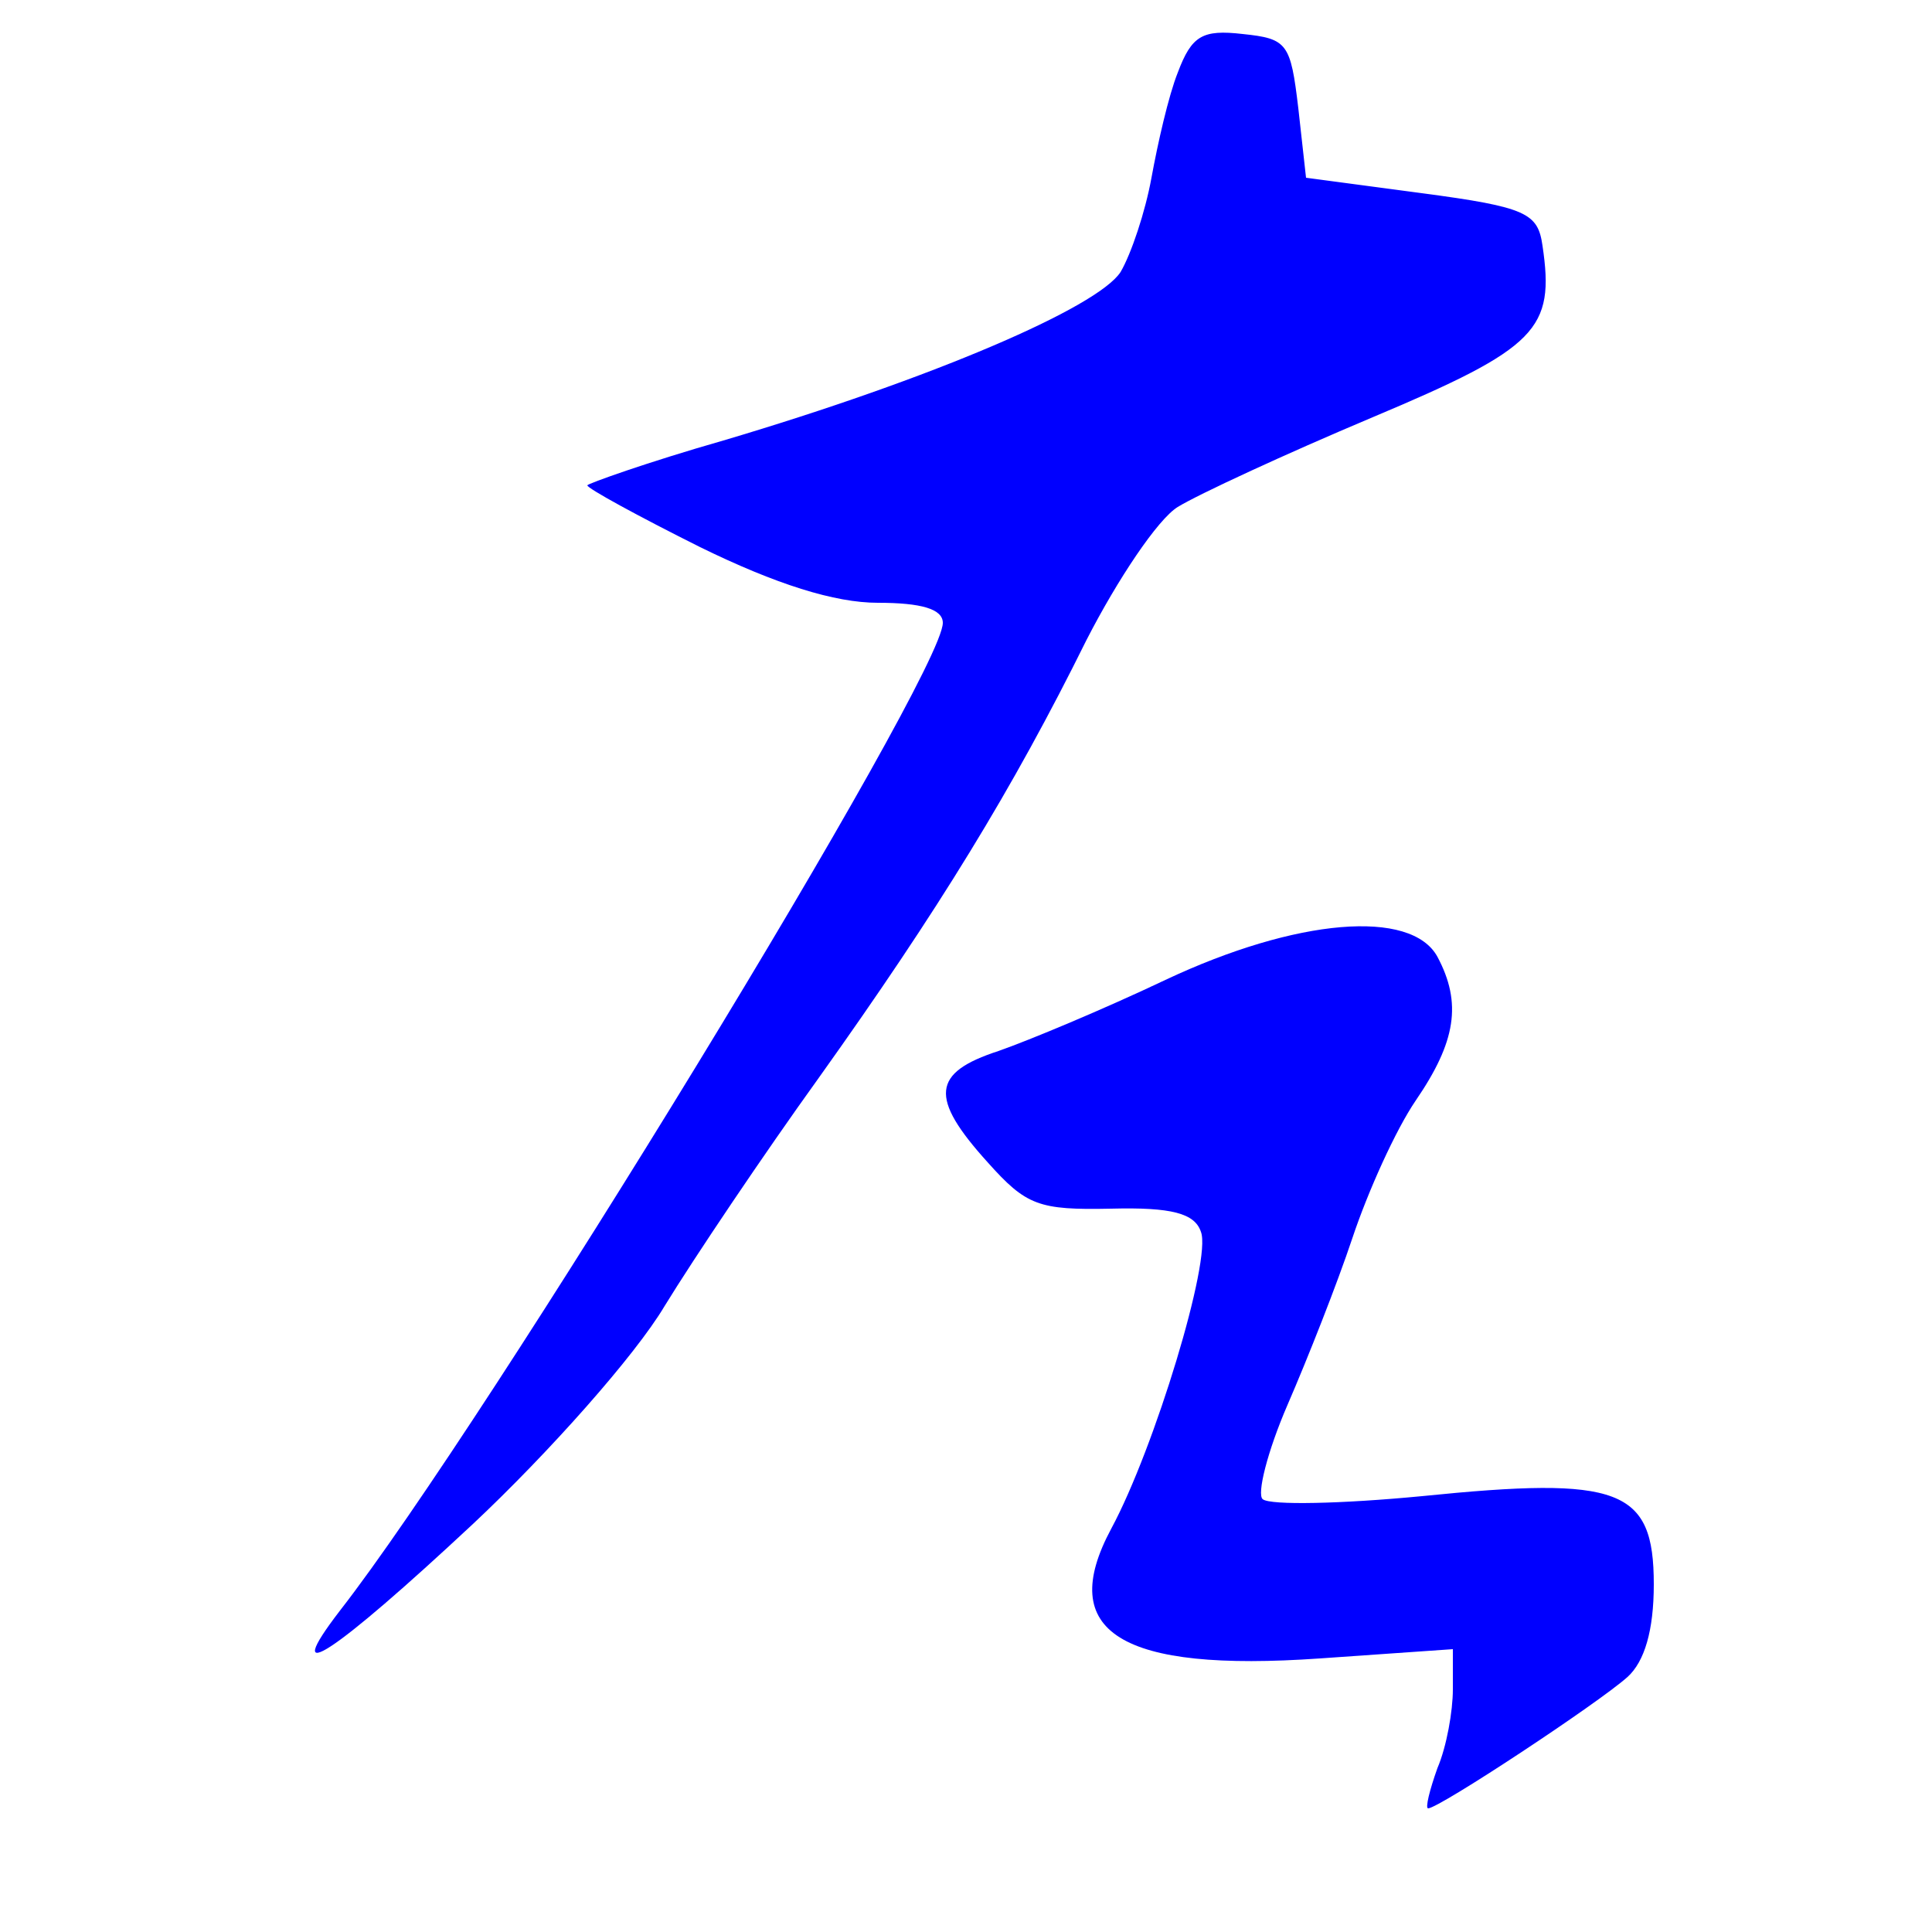
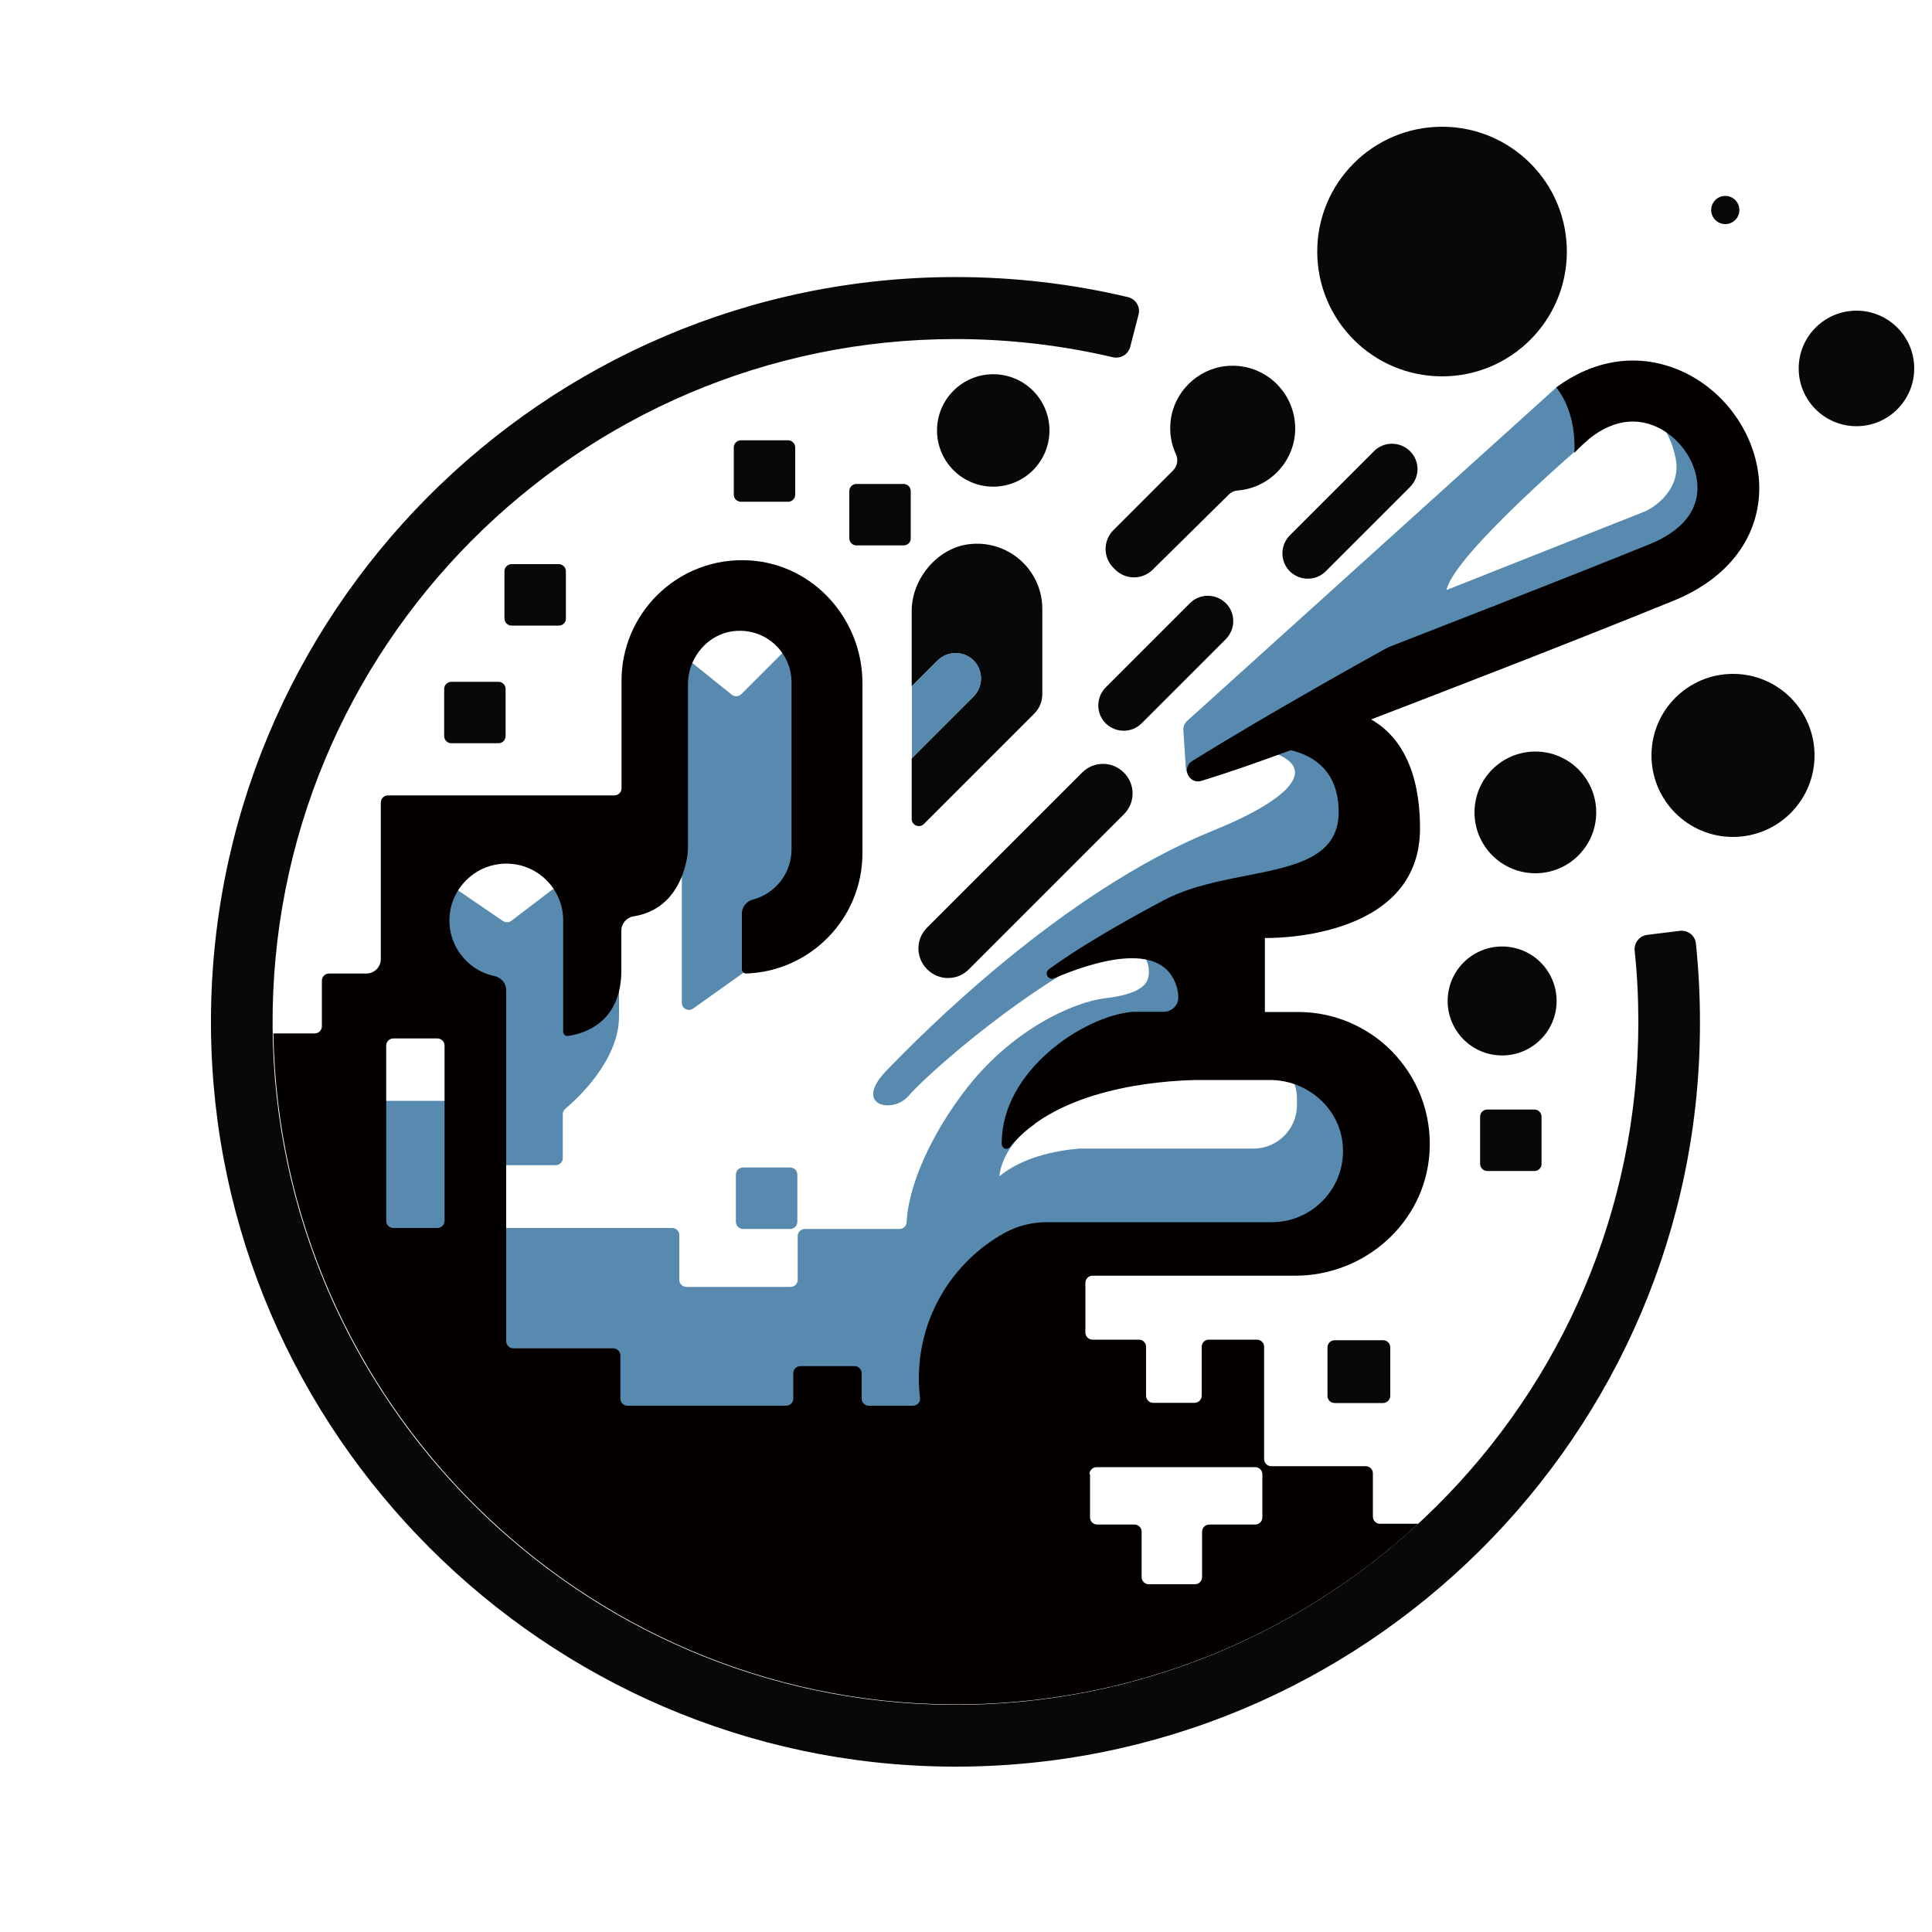
- <svg xmlns="http://www.w3.org/2000/svg" width="100pt" height="100pt" viewBox="0 0 100 100">
-   <g fill="blue" transform="translate(0,100) scale(0.08,-0.08)">
-     <path d="M762 1203 c-6 -15 -13 -46 -17 -68 -4 -22 -13 -49 -20 -61 -15 -23 -122 -69 -257 -109 -49 -14 -88 -28 -88 -29 0 -2 33 -20 73 -40 49 -24 87 -36 115 -36 28 0 42 -4 42 -13 0 -34 -295 -517 -390 -639 -40 -52 -4 -28 86 56 49 46 105 109 124 141 19 31 64 98 100 148 77 108 125 186 173 283 20 39 46 78 59 86 13 8 69 34 126 58 107 45 118 57 110 111 -3 21 -10 25 -78 34 l-75 10 -5 45 c-5 42 -7 45 -36 48 -26 3 -33 -1 -42 -25z" />
-     <path d="M754 616 c-40 -19 -88 -39 -108 -46 -43 -14 -45 -30 -7 -72 25 -28 33 -31 80 -30 39 1 54 -3 58 -15 7 -18 -30 -140 -58 -192 -36 -67 6 -93 135 -84 l86 6 0 -26 c0 -14 -4 -37 -10 -51 -5 -14 -8 -26 -6 -26 7 0 110 68 129 85 11 10 17 30 17 60 0 62 -22 70 -150 57 -52 -5 -98 -6 -103 -2 -4 3 3 31 16 61 13 30 32 78 42 108 10 30 28 70 41 89 26 38 30 63 14 93 -17 31 -91 25 -176 -15z" />
+ <svg xmlns="http://www.w3.org/2000/svg" version="1.1" id="图层_1" x="0px" y="0px" viewBox="0 0 100 100" style="enable-background:new 0 0 100 100;" xml:space="preserve">
+   <style type="text/css">
+ 	.st0{fill:#090808;}
+ 	.st1{fill:#578AAE;}
+ 	.st2{opacity:0.34;fill:#EF8327;}
+ 	.st3{fill:none;}
+ 	.st4{fill:#040000;}
+ </style>
+   <g>
+     <circle class="st0" cx="74.64" cy="13.02" r="6.46" />
+     <circle class="st0" cx="96.09" cy="19.07" r="2.99" />
+     <circle class="st0" cx="89.7" cy="39.1" r="4.22" />
+     <circle class="st0" cx="79.47" cy="42.05" r="3.15" />
+     <circle class="st0" cx="77.75" cy="51.81" r="2.82" />
+     <circle class="st0" cx="89.3" cy="10.87" r="0.73" />
+     <path class="st0" d="M79.42,60.61h-2.44c-0.21,0-0.37-0.17-0.37-0.37V57.8c0-0.21,0.17-0.37,0.37-0.37h2.44   c0.21,0,0.37,0.17,0.37,0.37v2.44C79.8,60.44,79.63,60.61,79.42,60.61z" />
+     <path class="st0" d="M46.77,28.23h-2.44c-0.21,0-0.37-0.17-0.37-0.37v-2.44c0-0.21,0.17-0.37,0.37-0.37h2.44   c0.21,0,0.37,0.17,0.37,0.37v2.44C47.15,28.06,46.98,28.23,46.77,28.23z" />
+     <path class="st0" d="M40.79,25.97h-2.44c-0.21,0-0.37-0.17-0.37-0.37v-2.44c0-0.21,0.17-0.37,0.37-0.37h2.44   c0.21,0,0.37,0.17,0.37,0.37v2.44C41.16,25.81,41,25.97,40.79,25.97z" />
+     <path class="st0" d="M28.92,32.38h-2.44c-0.21,0-0.37-0.17-0.37-0.37v-2.44c0-0.21,0.17-0.37,0.37-0.37h2.44   c0.21,0,0.37,0.17,0.37,0.37v2.44C29.3,32.22,29.13,32.38,28.92,32.38z" />
+     <path class="st0" d="M25.8,38.47h-2.44c-0.21,0-0.37-0.17-0.37-0.37v-2.44c0-0.21,0.17-0.37,0.37-0.37h2.44   c0.21,0,0.37,0.17,0.37,0.37v2.44C26.17,38.3,26.01,38.47,25.8,38.47z" />
+     <path class="st0" d="M71.59,72.62h-2.51c-0.21,0-0.37-0.17-0.37-0.37v-2.51c0-0.21,0.17-0.37,0.37-0.37h2.51   c0.21,0,0.37,0.17,0.37,0.37v2.51C71.96,72.45,71.79,72.62,71.59,72.62z" />
+     <path class="st0" d="M63.45,33.08l-4.36,4.36c-0.51,0.51-1.34,0.51-1.86,0l0,0c-0.51-0.51-0.51-1.34,0-1.86l4.36-4.36   c0.51-0.51,1.34-0.51,1.86,0l0,0C63.96,31.73,63.96,32.56,63.45,33.08z" />
+     <path class="st0" d="M58.18,42.14l-8.04,8.04c-0.59,0.59-1.55,0.59-2.14,0l-0.02-0.02c-0.59-0.59-0.59-1.55,0-2.14l8.04-8.04   c0.59-0.59,1.55-0.59,2.14,0L58.18,40C58.77,40.59,58.77,41.55,58.18,42.14z" />
+     <path class="st0" d="M72.98,25.21l-4.36,4.36c-0.51,0.51-1.34,0.51-1.86,0l0,0c-0.51-0.51-0.51-1.34,0-1.86l4.36-4.36   c0.51-0.51,1.34-0.51,1.86,0v0C73.5,23.86,73.5,24.69,72.98,25.21z" />
+     <circle class="st0" cx="51.41" cy="22.28" r="2.91" />
+     <path class="st0" d="M63.44,18.95c-1.48,0.16-2.69,1.36-2.85,2.85c-0.07,0.62,0.04,1.2,0.28,1.72c0.13,0.28,0.06,0.61-0.15,0.83   l-3.09,3.09c-0.54,0.54-0.54,1.41,0,1.95l0.09,0.09c0.54,0.54,1.41,0.54,1.95,0l3.93-3.88c0.12-0.12,0.28-0.2,0.45-0.21   c1.67-0.13,2.99-1.52,2.99-3.22C67.03,20.26,65.39,18.74,63.44,18.95z" />
+     <path class="st0" d="M64.8,65.89" />
+     <path class="st0" d="M52.96,29.13c-0.7-0.7-1.72-1.1-2.82-0.96c-1.63,0.2-2.95,1.8-2.95,3.44v3.92l1.34-1.34   c0.51-0.51,1.34-0.51,1.86,0h0c0.51,0.51,0.51,1.34,0,1.86l-3.2,3.2v3.14c0,0.33,0.4,0.49,0.63,0.26l5.72-5.72   c0.26-0.26,0.41-0.62,0.41-1v-4.41C53.95,30.58,53.57,29.74,52.96,29.13z" />
+     <g>
+       <path class="st1" d="M40.9,63.61h-2.44c-0.21,0-0.37-0.17-0.37-0.37V60.8c0-0.21,0.17-0.37,0.37-0.37h2.44    c0.21,0,0.37,0.17,0.37,0.37v2.44C41.27,63.44,41.11,63.61,40.9,63.61z" />
+       <path class="st1" d="M47.2,39.24l3.2-3.2c0.51-0.51,0.51-1.34,0-1.86h0c-0.51-0.51-1.34-0.51-1.86,0l-1.34,1.34V39.24L47.2,39.24z    " />
+       <g>
+         <path class="st1" d="M38.37,35.93l2.76-2.76v15.29l-5.25,3.74c-0.25,0.18-0.59,0-0.59-0.3V33.88l2.59,2.08     C38.02,36.07,38.23,36.06,38.37,35.93z" />
+         <path class="st1" d="M24.77,60.31h3.99c0.21,0,0.37-0.17,0.37-0.37v-2.27c0-0.11,0.05-0.21,0.13-0.28     c0.57-0.48,2.78-2.48,2.78-4.77c0-2.63,0-5.69,0-5.69l-3.42-0.91l-2.15,1.64c-0.13,0.1-0.3,0.1-0.44,0.01l-2.68-1.83     c0,0-1.1,3.2,1.1,4.71C26.67,52.06,24.77,60.31,24.77,60.31z" />
+         <rect x="19.56" y="56.98" class="st1" width="3.61" height="7.41" />
+         <path class="st1" d="M85.1,21.06c0.35,0.25,1.3,1.01,1.63,2.66c0.31,1.55-1.03,2.55-1.71,2.8c-0.29,0.11-10.15,4.02-10.15,4.02     c0.39-1.86,7.3-7.74,7.3-7.74c0.7-1.19-0.1-2.05-1.62-2.74L61.44,37.32c-0.13,0.12-0.2,0.28-0.19,0.46l0.13,1.99     c0.03,0.42,0.49,0.67,0.85,0.45l2.63-1.55c4.1,0.84,1.8,2.76-2.09,4.33c-7.83,3.17-15.16,10.62-16.9,12.43     c-1.74,1.81,0.34,2.24,1.15,1.3c0.8-0.94,4.64-4.37,8.5-6.63s4.11-0.06,3.89,0.58c-0.22,0.64-1.28,0.88-2.22,0.99     c-1.53,0.18-4.85,1.56-7.36,4.93c-2.02,2.7-2.85,5.22-2.9,6.65c-0.01,0.2-0.17,0.36-0.37,0.36l-4.9,0     c-0.21,0-0.37,0.17-0.37,0.37v2.26c0,0.21-0.17,0.37-0.37,0.37h-5.39c-0.21,0-0.37-0.17-0.37-0.37v-2.31     c0-0.21-0.17-0.37-0.37-0.37h-9.04v10.29h9.42V73h6.13v0.64h12.01V63.61l2.15-0.21l10.61,0c1.89,0,3.6-1.25,4.06-3.09     c0.6-2.42-1.13-4.58-3.41-4.74c0.26,0.37,0.41,0.81,0.41,1.3v0.33c0,1.24-1.01,2.25-2.25,2.25h-2.95h-4.07h-1.99     c-1.28,0.11-2.93,0.45-4.14,1.43c0,0,0.06-1.51,1.83-2.69c-0.15-0.3-0.23-0.64-0.23-0.99v-0.33c0-1.24,1.01-2.25,2.25-2.25h6.92     l1.67-6.51L71,44.32l-0.98-6.99l7.28-3.65L89,27.94v-5.66C89,22.28,84,20.28,85.1,21.06z" />
+       </g>
+     </g>
+     <path class="st2" d="M52.62,56.7l1.61-0.72C53.63,56.09,53.08,56.34,52.62,56.7z" />
+     <line class="st3" x1="81.5" y1="23.43" x2="81.5" y2="18.93" />
+     <g>
+       <path class="st4" d="M86.7,19.07c-2.07-0.79-4.24-0.42-6.15,0.98c0.66,0.83,1,2.04,0.94,3.37l0.01,0.01    c1.31-1.44,2.72-1.93,4.07-1.41c1.29,0.49,2.28,1.87,2.29,3.19c0.02,1.6-1.33,2.49-2.46,2.95c-4.42,1.8-12.29,4.85-13.41,5.29    c-0.09,0.03-0.17,0.07-0.26,0.12c-0.87,0.48-6.15,3.41-10.02,5.82c-0.57,0.35-0.17,1.22,0.47,1.03c1.43-0.44,2.98-0.98,4.62-1.59    c1.16,0.27,2.45,1.04,2.49,3.12c0.07,3.78-5.47,2.75-9.04,4.64c-2.4,1.27-4.59,2.57-5.96,3.58c-0.26,0.19-0.03,0.59,0.26,0.47    c2.06-0.88,5.47-1.94,6.3,0.27c0.1,0.27,0.14,0.51,0.14,0.74c-0.01,0.4-0.35,0.72-0.76,0.72h-1.6c-2.56,0.22-6.81,3.07-6.78,6.83    v0c0,0.25,0.27,0.36,0.43,0.16c2.49-3.05,7.75-3.42,9.65-3.46h3.8c1.98,0,3.69,1.52,3.78,3.5c0.1,2.11-1.59,3.86-3.68,3.86H54.18    c-0.77,0-1.53,0.19-2.21,0.57c-2.63,1.47-4.41,4.28-4.41,7.51c0,0.34,0.02,0.68,0.06,1.01c0.03,0.22-0.15,0.41-0.37,0.41h-2.28    c-0.21,0-0.37-0.17-0.37-0.37v-1.31c0-0.21-0.17-0.37-0.37-0.37h-2.8c-0.21,0-0.37,0.17-0.37,0.37v1.31    c0,0.21-0.17,0.37-0.37,0.37h-8.21c-0.21,0-0.37-0.17-0.37-0.37v-2.23c0-0.21-0.17-0.37-0.37-0.37h-5.17    c-0.21,0-0.37-0.17-0.37-0.37l0-18.17c0-0.36-0.26-0.66-0.61-0.73c-1.43-0.3-2.48-1.65-2.31-3.21c0.15-1.35,1.24-2.44,2.59-2.59    c1.78-0.2,3.28,1.19,3.28,2.92v5.76c0,0.13,0.12,0.24,0.25,0.22c0.72-0.1,2.76-0.61,2.76-3.39l0-2.06c0-0.37,0.27-0.68,0.63-0.74    c1.99-0.31,2.58-2.04,2.75-2.92c0.05-0.24,0.07-0.48,0.07-0.73c0-1.35,0-8.36,0-8.36c0-1.48,1.16-2.75,2.63-2.77    c1.51-0.03,2.73,1.18,2.73,2.68v8.63c0,1.25-0.85,2.3-2,2.6c-0.33,0.09-0.57,0.38-0.57,0.72l0,2.88c0,0.13,0.1,0.23,0.23,0.23    c3.34-0.12,6.01-2.87,6.01-6.23v-8.8c0-3.3-2.51-6.13-5.8-6.35c-1.89-0.13-3.62,0.59-4.84,1.81c-1.13,1.13-1.83,2.69-1.83,4.41    v5.57c0,0.21-0.17,0.37-0.37,0.37H20.08c-0.21,0-0.37,0.17-0.37,0.37v8.1c0,0.41-0.33,0.75-0.75,0.75h-1.93    c-0.21,0-0.37,0.17-0.37,0.37v2.36c0,0.21-0.17,0.37-0.37,0.37h-2.14c0.33,19.07,15.95,34.58,35.06,34.73    c9.33,0.07,17.84-3.49,24.2-9.35h-1.98c-0.21,0-0.37-0.17-0.37-0.37v-2.24c0-0.21-0.17-0.37-0.37-0.37H65.8    c-0.21,0-0.37-0.17-0.37-0.37v-5.81c0-0.21-0.17-0.37-0.37-0.37h-2.49c-0.21,0-0.37,0.17-0.37,0.37v2.53    c0,0.21-0.17,0.37-0.37,0.37h-2.14c-0.21,0-0.37-0.17-0.37-0.37v-2.53c0-0.21-0.17-0.37-0.37-0.37h-2.4    c-0.21,0-0.37-0.17-0.37-0.37V66.4c0-0.21,0.17-0.37,0.37-0.37h2.15l8.34,0c3.61,0,6.71-2.75,6.95-6.35    c0.14-2.07-0.65-3.96-1.98-5.3c-1.23-1.23-2.94-2-4.82-2h-1.72v-3.83c0,0,8.03,0.22,8.03-5.67c0-3.51-1.4-5.01-2.53-5.64    c0.02-0.01,0.04-0.02,0.07-0.03c3.69-1.42,9.86-3.79,15.59-6.12c2.85-1.16,4.46-3.32,4.43-5.92C91,22.54,89.22,20.03,86.7,19.07z     M23.01,63.19c0,0.21-0.17,0.37-0.37,0.37h-2.28c-0.21,0-0.37-0.17-0.37-0.37v-9.07c0-0.21,0.17-0.37,0.37-0.37h2.28    c0.21,0,0.37,0.17,0.37,0.37V63.19z M56.39,76.31c0-0.21,0.17-0.37,0.37-0.37h8.21c0.21,0,0.37,0.17,0.37,0.37v2.23    c0,0.21-0.17,0.37-0.37,0.37h-2.38c-0.21,0-0.37,0.17-0.37,0.37v2.35c0,0.21-0.17,0.37-0.37,0.37h-2.39    c-0.21,0-0.37-0.17-0.37-0.37v-2.35c0-0.21-0.17-0.37-0.37-0.37h-1.93c-0.21,0-0.37-0.17-0.37-0.37V76.31z" />
+     </g>
+     <g>
+       <path class="st0" d="M49.17,91.44c-20.97-0.16-38.09-17.28-38.25-38.25c-0.16-21.4,17.19-38.85,38.55-38.85    c3.02,0,6.01,0.35,8.92,1.04c0.4,0.1,0.65,0.51,0.54,0.91l-0.43,1.66c-0.1,0.4-0.5,0.63-0.9,0.54c-2.65-0.62-5.39-0.94-8.14-0.94    c-19.58,0-35.5,16.01-35.35,35.62c0.15,19.23,15.85,34.92,35.07,35.07c19.62,0.15,35.62-15.76,35.62-35.35    c0-1.23-0.06-2.46-0.19-3.68c-0.04-0.4,0.24-0.77,0.64-0.82l1.7-0.21c0.41-0.05,0.79,0.24,0.83,0.66c0.14,1.34,0.21,2.7,0.21,4.06    C88.03,74.24,70.57,91.6,49.17,91.44z" />
+     </g>
  </g>
</svg>
